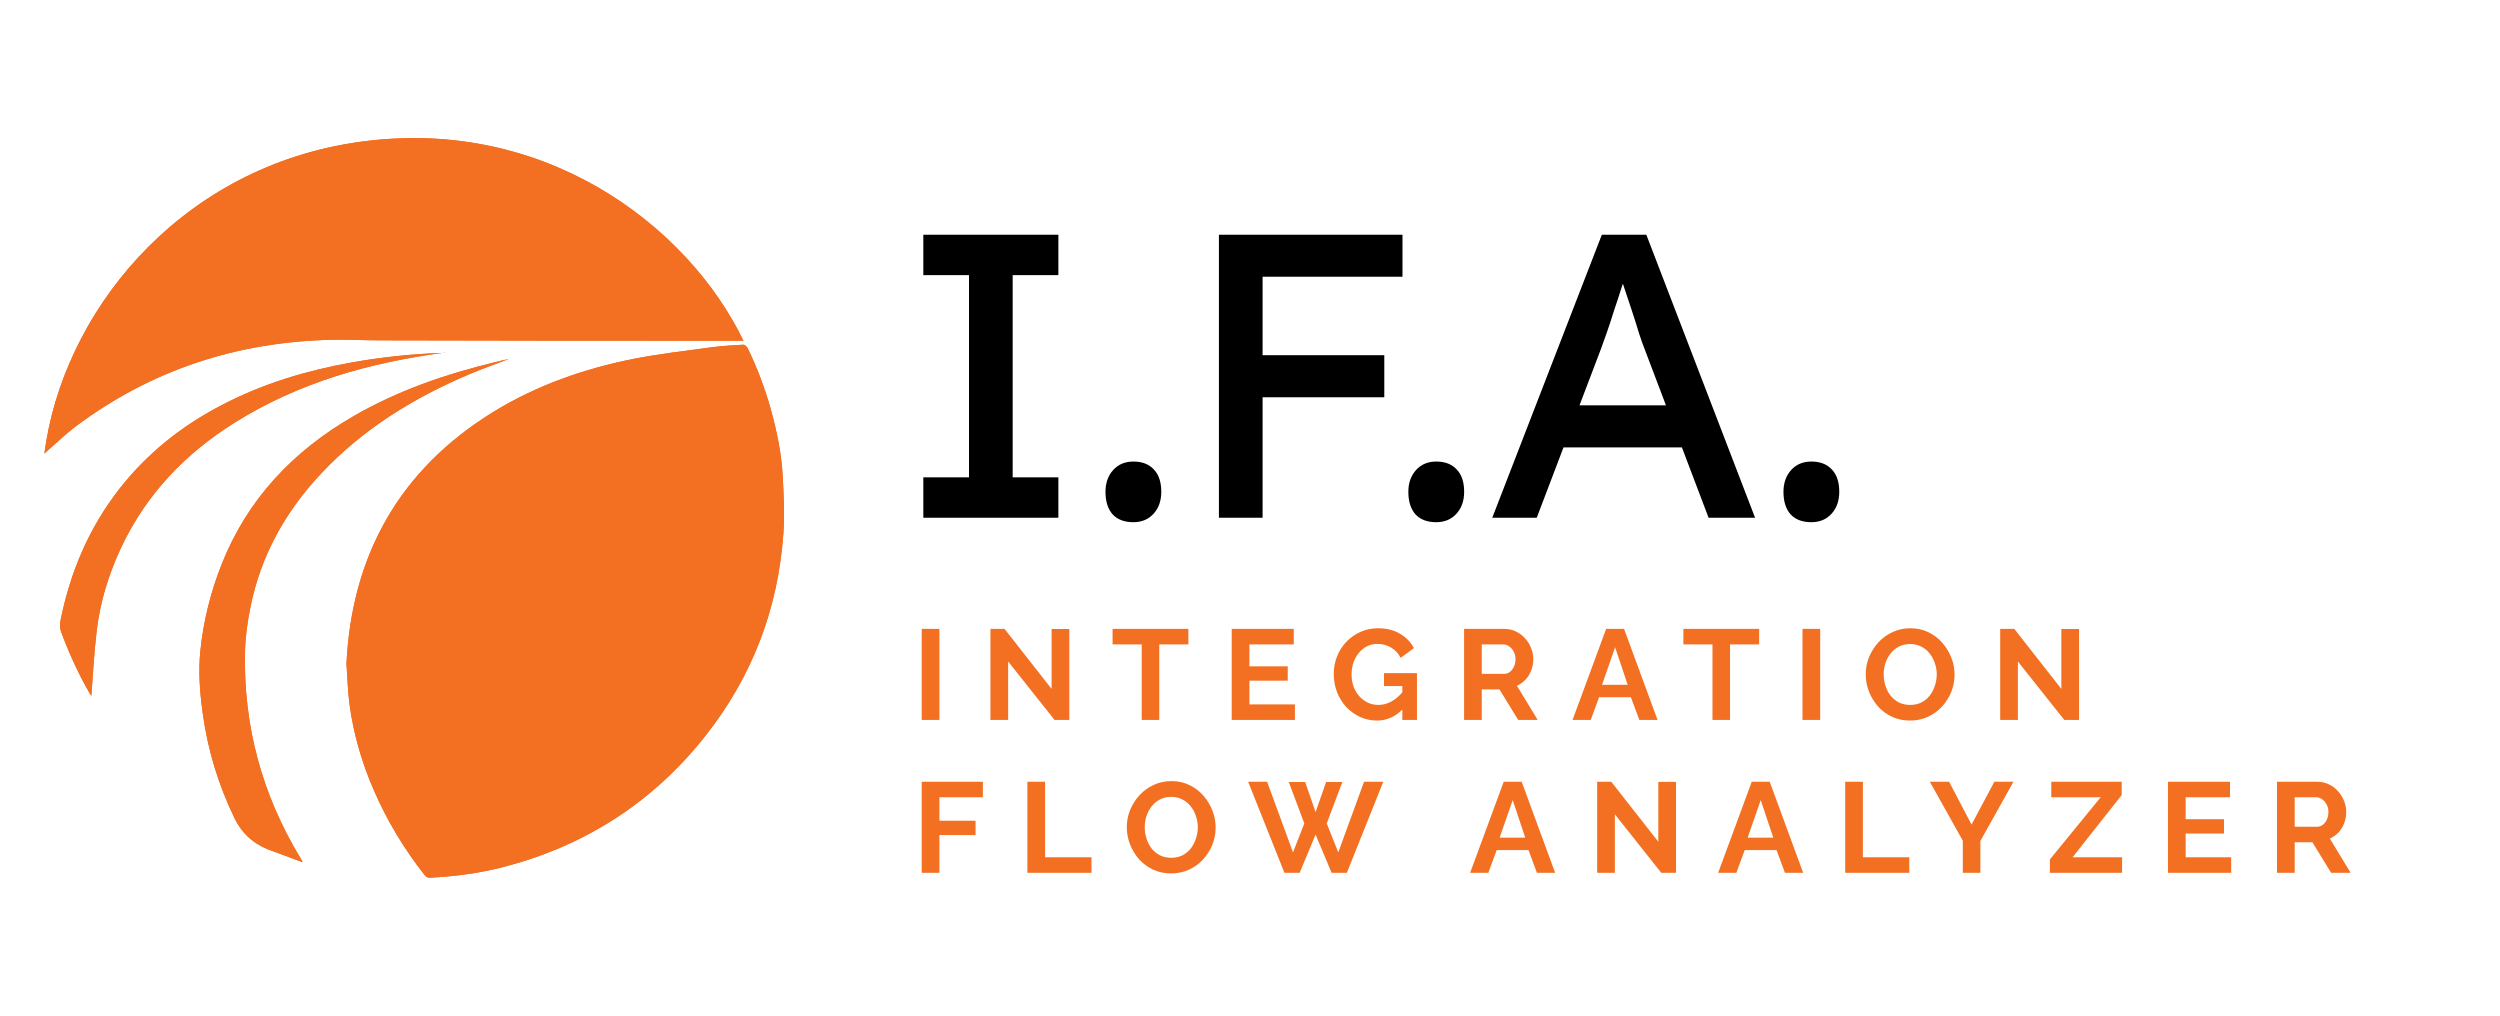
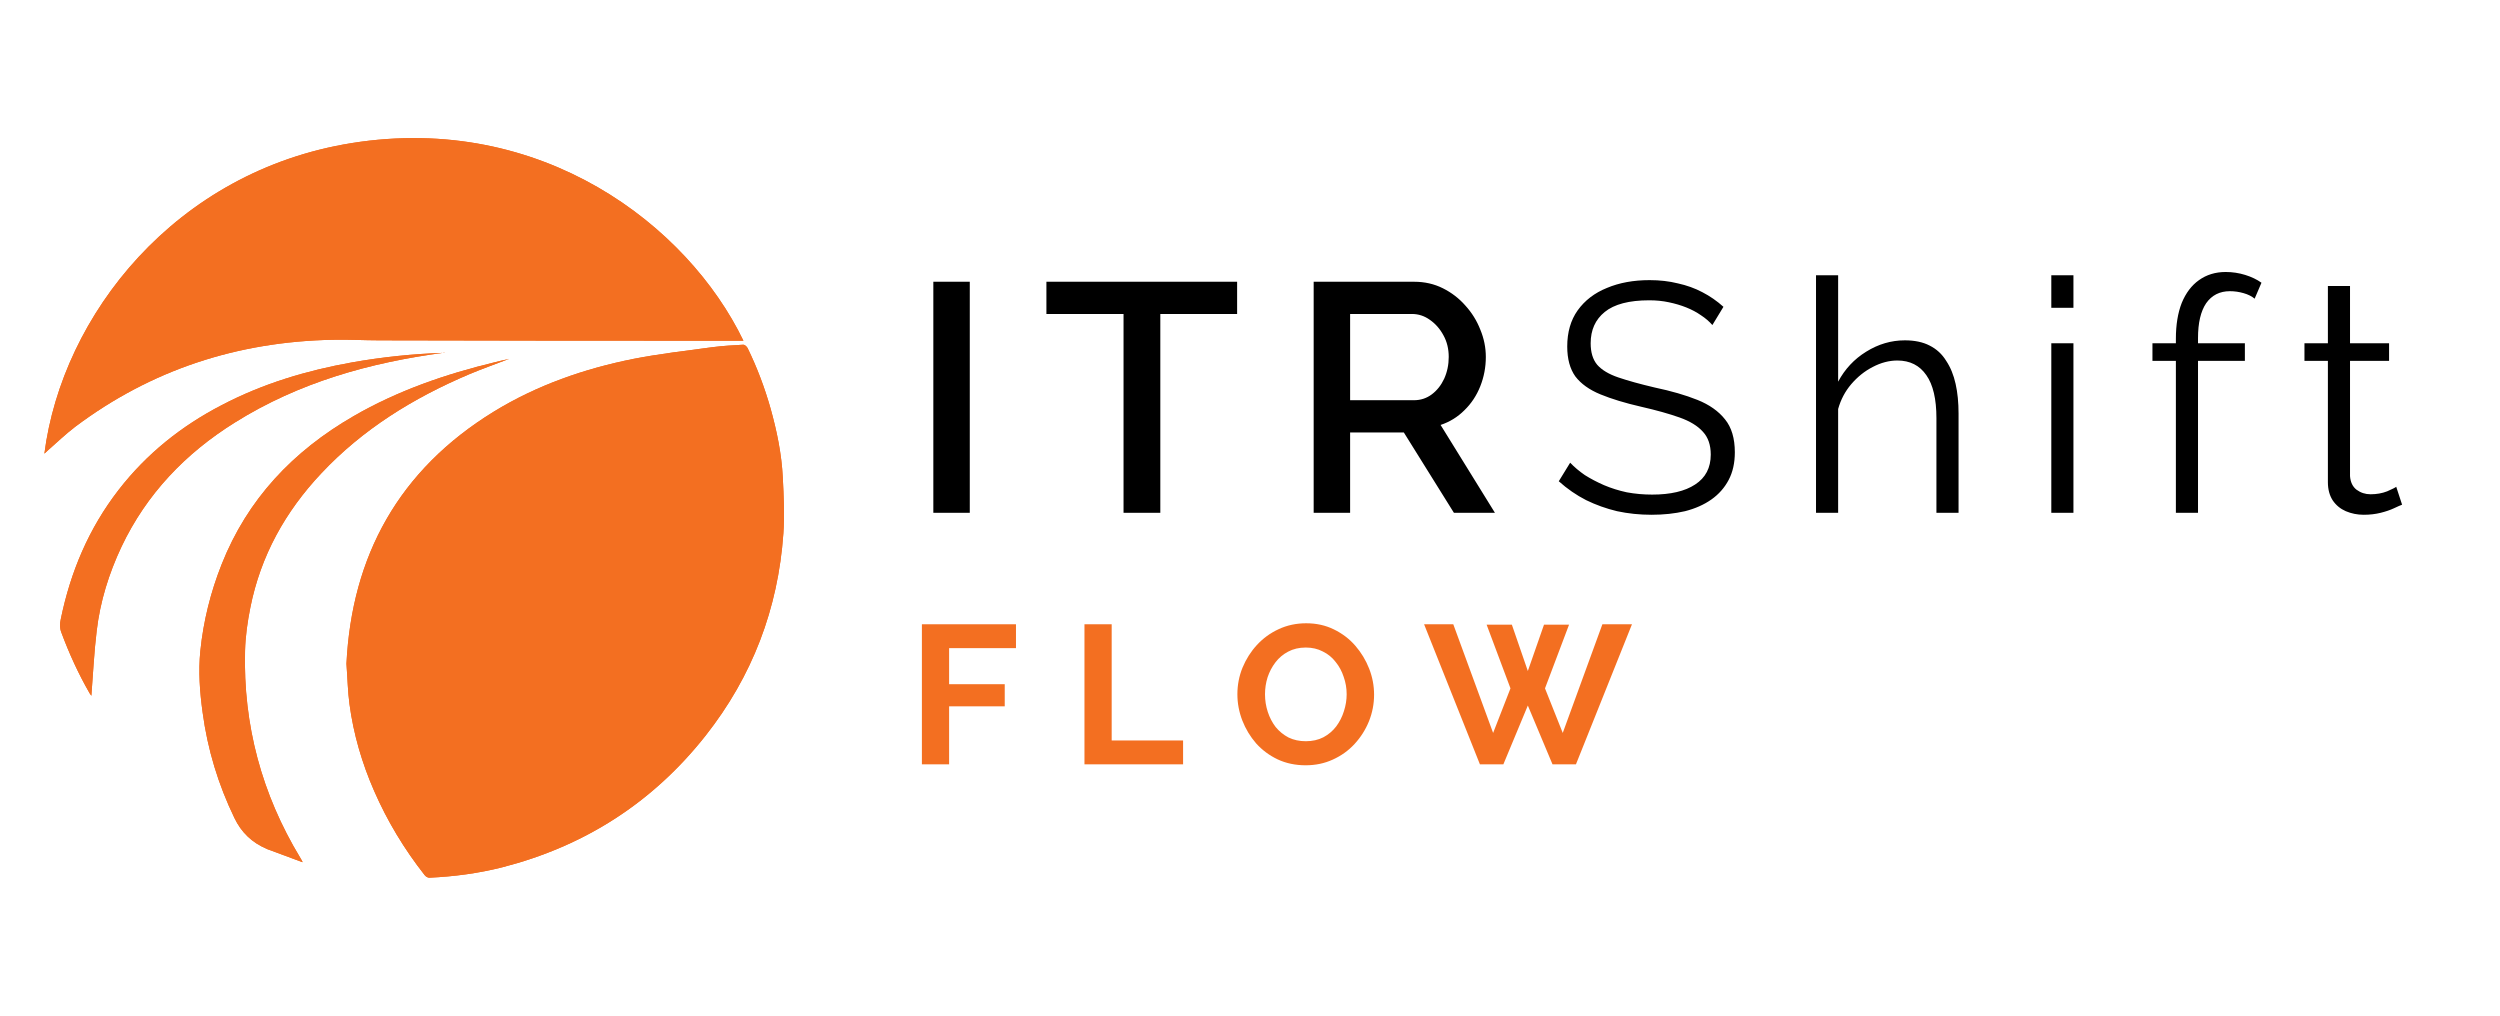
<svg xmlns="http://www.w3.org/2000/svg" width="507" height="206" viewBox="0 0 507 206" fill="none">
  <path d="M70.258 134.616C71.338 112.751 80.866 95.298 100.193 83.445C108.911 78.113 118.478 74.776 128.469 72.781C133.754 71.746 139.154 71.132 144.516 70.403C146.599 70.134 148.683 70.019 150.766 69.904C151.036 69.904 151.46 70.288 151.614 70.595C153.543 74.546 155.086 78.65 156.282 82.87C157.555 87.434 158.519 92.076 158.751 96.832C158.944 100.63 159.137 104.427 158.867 108.225C157.786 123.453 152.579 137.148 143.089 149.192C132.404 162.733 118.593 171.594 101.851 175.89C96.991 177.118 92.053 177.77 87.038 178C86.73 178 86.305 177.731 86.112 177.463C81.985 172.208 78.552 166.531 75.89 160.432C73.421 154.793 71.685 148.885 70.875 142.786C70.528 140.255 70.489 137.685 70.258 134.616Z" fill="#F36F21" />
  <path d="M9 91.999C12.626 63.843 35.617 34.729 71.339 29.014C109.76 22.876 139.464 45.661 150.766 69.099C150.303 69.099 149.956 69.099 149.57 69.099C125.383 69.099 101.158 69.099 76.971 69.022C73.807 69.022 70.606 68.83 67.442 68.907C48.193 69.29 30.68 74.968 15.249 86.552C13.282 88.048 11.507 89.774 9.617 91.424C9.424 91.577 9.231 91.769 9 91.999Z" fill="#F36F21" />
  <path d="M61.347 174.855C58.878 173.934 56.718 173.128 54.519 172.323C54.365 172.284 54.21 172.208 54.056 172.131C51.099 170.878 48.925 168.794 47.537 165.878C44.258 159.089 42.098 151.993 41.095 144.512C40.516 140.331 40.207 136.15 40.632 131.969C41.249 125.947 42.715 120.078 44.952 114.439C50.199 101.205 59.418 91.501 71.685 84.404C80.635 79.226 90.317 75.888 100.308 73.472C101.196 73.242 102.083 73.05 103.24 72.781C100.347 73.894 97.724 74.814 95.178 75.888C83.875 80.683 73.576 87.013 65.127 96.027C57.837 103.775 52.86 112.751 50.777 123.185C50.199 126.062 49.774 129.015 49.697 131.969C49.311 147.044 53.092 161.084 60.923 174.011C61.038 174.164 61.115 174.356 61.347 174.778V174.855Z" fill="#F36F21" />
  <path d="M90.125 71.515C75.042 73.51 60.653 77.537 47.653 85.67C37.624 91.922 29.715 100.169 24.623 110.91C22.078 116.319 20.303 121.996 19.609 127.941C19.069 132.353 18.876 136.802 18.529 141.099C18.529 141.099 18.336 140.83 18.181 140.6C15.905 136.649 14.015 132.506 12.434 128.248C12.086 127.328 12.125 126.484 12.318 125.601C14.285 116.012 17.988 107.189 24.045 99.364C29.715 92.037 36.775 86.398 44.992 82.141C53.285 77.806 62.119 75.159 71.3 73.51C77.55 72.397 83.837 71.745 90.164 71.553L90.125 71.515Z" fill="#F36F21" />
  <path d="M70.258 134.616C71.338 112.751 80.866 95.298 100.193 83.445C108.911 78.113 118.478 74.776 128.469 72.781C133.754 71.746 139.154 71.132 144.516 70.403C146.599 70.134 148.683 70.019 150.766 69.904C151.036 69.904 151.46 70.288 151.614 70.595C153.543 74.546 155.086 78.65 156.282 82.87C157.555 87.434 158.519 92.076 158.751 96.832C158.944 100.63 159.137 104.427 158.867 108.225C157.786 123.453 152.579 137.148 143.089 149.192C132.404 162.733 118.593 171.594 101.851 175.89C96.991 177.118 92.053 177.77 87.038 178C86.73 178 86.305 177.731 86.112 177.463C81.985 172.208 78.552 166.531 75.89 160.432C73.421 154.793 71.685 148.885 70.875 142.786C70.528 140.255 70.489 137.685 70.258 134.616Z" fill="#F36F21" />
  <path d="M9 91.999C12.626 63.843 35.617 34.729 71.339 29.014C109.76 22.876 139.464 45.661 150.766 69.099C150.303 69.099 149.956 69.099 149.57 69.099C125.383 69.099 101.158 69.099 76.971 69.022C73.807 69.022 70.606 68.83 67.442 68.907C48.193 69.29 30.68 74.968 15.249 86.552C13.282 88.048 11.507 89.774 9.617 91.424C9.424 91.577 9.231 91.769 9 91.999Z" fill="#F36F21" />
  <path d="M61.347 174.855C58.878 173.934 56.718 173.128 54.519 172.323C54.365 172.284 54.21 172.208 54.056 172.131C51.099 170.878 48.925 168.794 47.537 165.878C44.258 159.089 42.098 151.993 41.095 144.512C40.516 140.331 40.207 136.15 40.632 131.969C41.249 125.947 42.715 120.078 44.952 114.439C50.199 101.205 59.418 91.501 71.685 84.404C80.635 79.226 90.317 75.888 100.308 73.472C101.196 73.242 102.083 73.05 103.24 72.781C100.347 73.894 97.724 74.814 95.178 75.888C83.875 80.683 73.576 87.013 65.127 96.027C57.837 103.775 52.86 112.751 50.777 123.185C50.199 126.062 49.774 129.015 49.697 131.969C49.311 147.044 53.092 161.084 60.923 174.011C61.038 174.164 61.115 174.356 61.347 174.778V174.855Z" fill="#F36F21" />
  <path d="M90.125 71.515C75.042 73.51 60.653 77.537 47.653 85.67C37.624 91.922 29.715 100.169 24.623 110.91C22.078 116.319 20.303 121.996 19.609 127.941C19.069 132.353 18.876 136.802 18.529 141.099C18.529 141.099 18.336 140.83 18.181 140.6C15.905 136.649 14.015 132.506 12.434 128.248C12.086 127.328 12.125 126.484 12.318 125.601C14.285 116.012 17.988 107.189 24.045 99.364C29.715 92.037 36.775 86.398 44.992 82.141C53.285 77.806 62.119 75.159 71.3 73.51C77.55 72.397 83.837 71.745 90.164 71.553L90.125 71.515Z" fill="#F36F21" />
-   <path d="M187.249 105V96.8H196.515V55.8H187.249V47.6H214.637V55.8H205.371V96.8H214.637V105H187.249ZM229.851 105.902C228.047 105.902 226.653 105.383 225.669 104.344C224.685 103.251 224.193 101.72 224.193 99.752C224.193 97.948 224.712 96.472 225.751 95.324C226.79 94.176 228.156 93.602 229.851 93.602C231.655 93.602 233.049 94.149 234.033 95.242C235.017 96.281 235.509 97.784 235.509 99.752C235.509 101.556 234.99 103.032 233.951 104.18C232.912 105.328 231.546 105.902 229.851 105.902ZM247.197 105V47.6H256.053V105H247.197ZM251.133 80.564V72.036H280.735V80.564H251.133ZM251.133 56.128V47.6H284.425V56.128H251.133ZM291.271 105.902C289.467 105.902 288.073 105.383 287.089 104.344C286.105 103.251 285.613 101.72 285.613 99.752C285.613 97.948 286.132 96.472 287.171 95.324C288.21 94.176 289.576 93.602 291.271 93.602C293.075 93.602 294.469 94.149 295.453 95.242C296.437 96.281 296.929 97.784 296.929 99.752C296.929 101.556 296.41 103.032 295.371 104.18C294.332 105.328 292.966 105.902 291.271 105.902ZM302.631 105L324.853 47.6H333.873L355.931 105H346.501L333.381 70.396C333.217 70.013 332.889 69.084 332.397 67.608C331.96 66.132 331.44 64.492 330.839 62.688C330.238 60.884 329.691 59.244 329.199 57.768C328.707 56.237 328.379 55.253 328.215 54.816L330.101 54.734C329.773 55.663 329.363 56.839 328.871 58.26C328.434 59.681 327.942 61.185 327.395 62.77C326.903 64.355 326.411 65.859 325.919 67.28C325.427 68.647 325.017 69.795 324.689 70.724L311.651 105H302.631ZM312.471 90.732L315.751 82.204H341.827L345.599 90.732H312.471ZM367.345 105.902C365.541 105.902 364.147 105.383 363.163 104.344C362.179 103.251 361.687 101.72 361.687 99.752C361.687 97.948 362.206 96.472 363.245 95.324C364.284 94.176 365.65 93.602 367.345 93.602C369.149 93.602 370.543 94.149 371.527 95.242C372.511 96.281 373.003 97.784 373.003 99.752C373.003 101.556 372.484 103.032 371.445 104.18C370.406 105.328 369.04 105.902 367.345 105.902Z" fill="black" />
-   <path d="M186.924 146V127.54H190.512V146H186.924ZM204.451 134.144V146H200.863V127.54H203.723L213.265 139.708V127.566H216.853V146H213.863L204.451 134.144ZM241 130.686H235.098V146H231.536V130.686H225.634V127.54H241V130.686ZM262.609 142.854V146H249.791V127.54H262.375V130.686H253.379V135.132H261.153V138.044H253.379V142.854H262.609ZM279.246 146.13C278.05 146.13 276.915 145.887 275.84 145.402C274.783 144.917 273.847 144.249 273.032 143.4C272.235 142.533 271.611 141.528 271.16 140.384C270.71 139.24 270.484 138.001 270.484 136.666C270.484 135.401 270.71 134.213 271.16 133.104C271.611 131.977 272.244 130.989 273.058 130.14C273.873 129.291 274.826 128.623 275.918 128.138C277.01 127.653 278.198 127.41 279.48 127.41C281.214 127.41 282.696 127.783 283.926 128.528C285.174 129.256 286.11 130.227 286.734 131.44L284.056 133.416C283.588 132.497 282.93 131.795 282.08 131.31C281.248 130.825 280.338 130.582 279.35 130.582C278.57 130.582 277.86 130.747 277.218 131.076C276.577 131.405 276.022 131.856 275.554 132.428C275.086 133 274.722 133.659 274.462 134.404C274.22 135.149 274.098 135.938 274.098 136.77C274.098 137.654 274.228 138.469 274.488 139.214C274.766 139.959 275.147 140.609 275.632 141.164C276.135 141.719 276.716 142.161 277.374 142.49C278.033 142.802 278.761 142.958 279.558 142.958C280.494 142.958 281.387 142.715 282.236 142.23C283.103 141.745 283.909 141.034 284.654 140.098V143.634C283.112 145.298 281.309 146.13 279.246 146.13ZM284.394 139.136H280.676V136.51H287.358V146H284.394V139.136ZM296.916 146V127.54H305.08C305.93 127.54 306.71 127.713 307.42 128.06C308.148 128.407 308.772 128.875 309.292 129.464C309.83 130.053 310.237 130.712 310.514 131.44C310.809 132.168 310.956 132.913 310.956 133.676C310.956 134.456 310.818 135.21 310.54 135.938C310.28 136.649 309.899 137.273 309.396 137.81C308.894 138.347 308.304 138.763 307.628 139.058L311.84 146H307.888L304.092 139.812H300.504V146H296.916ZM300.504 136.666H305.002C305.453 136.666 305.852 136.536 306.198 136.276C306.545 135.999 306.822 135.635 307.03 135.184C307.238 134.733 307.342 134.231 307.342 133.676C307.342 133.087 307.221 132.575 306.978 132.142C306.736 131.691 306.424 131.336 306.042 131.076C305.678 130.816 305.28 130.686 304.846 130.686H300.504V136.666ZM325.725 127.54H329.365L336.151 146H332.459L330.743 141.398H324.295L322.605 146H318.913L325.725 127.54ZM330.093 138.876L327.545 131.258L324.893 138.876H330.093ZM356.755 130.686H350.853V146H347.291V130.686H341.389V127.54H356.755V130.686ZM365.547 146V127.54H369.135V146H365.547ZM387.365 146.13C386.013 146.13 384.782 145.87 383.673 145.35C382.581 144.83 381.636 144.128 380.839 143.244C380.059 142.343 379.452 141.337 379.019 140.228C378.585 139.101 378.369 137.949 378.369 136.77C378.369 135.539 378.594 134.369 379.045 133.26C379.513 132.133 380.145 131.137 380.943 130.27C381.757 129.386 382.711 128.693 383.803 128.19C384.912 127.67 386.125 127.41 387.443 127.41C388.777 127.41 389.991 127.679 391.083 128.216C392.192 128.753 393.137 129.473 393.917 130.374C394.697 131.275 395.303 132.281 395.737 133.39C396.17 134.499 396.387 135.643 396.387 136.822C396.387 138.035 396.161 139.205 395.711 140.332C395.26 141.441 394.627 142.438 393.812 143.322C393.015 144.189 392.062 144.873 390.953 145.376C389.861 145.879 388.665 146.13 387.365 146.13ZM382.009 136.77C382.009 137.567 382.13 138.339 382.373 139.084C382.615 139.829 382.962 140.497 383.413 141.086C383.881 141.658 384.444 142.117 385.103 142.464C385.779 142.793 386.541 142.958 387.391 142.958C388.257 142.958 389.029 142.785 389.705 142.438C390.381 142.074 390.944 141.597 391.395 141.008C391.845 140.401 392.183 139.734 392.409 139.006C392.651 138.261 392.773 137.515 392.773 136.77C392.773 135.973 392.643 135.21 392.383 134.482C392.14 133.737 391.785 133.078 391.317 132.506C390.866 131.917 390.303 131.457 389.627 131.128C388.968 130.781 388.223 130.608 387.391 130.608C386.507 130.608 385.727 130.79 385.051 131.154C384.392 131.501 383.837 131.969 383.387 132.558C382.936 133.147 382.589 133.806 382.347 134.534C382.121 135.262 382.009 136.007 382.009 136.77ZM409.227 134.144V146H405.639V127.54H408.499L418.041 139.708V127.566H421.629V146H418.639L409.227 134.144ZM186.924 177V158.54H199.326V161.686H190.512V166.444H197.844V169.356H190.512V177H186.924ZM208.354 177V158.54H211.942V173.854H221.354V177H208.354ZM237.509 177.13C236.157 177.13 234.926 176.87 233.817 176.35C232.725 175.83 231.78 175.128 230.983 174.244C230.203 173.343 229.596 172.337 229.163 171.228C228.73 170.101 228.513 168.949 228.513 167.77C228.513 166.539 228.738 165.369 229.189 164.26C229.657 163.133 230.29 162.137 231.087 161.27C231.902 160.386 232.855 159.693 233.947 159.19C235.056 158.67 236.27 158.41 237.587 158.41C238.922 158.41 240.135 158.679 241.227 159.216C242.336 159.753 243.281 160.473 244.061 161.374C244.841 162.275 245.448 163.281 245.881 164.39C246.314 165.499 246.531 166.643 246.531 167.822C246.531 169.035 246.306 170.205 245.855 171.332C245.404 172.441 244.772 173.438 243.957 174.322C243.16 175.189 242.206 175.873 241.097 176.376C240.005 176.879 238.809 177.13 237.509 177.13ZM232.153 167.77C232.153 168.567 232.274 169.339 232.517 170.084C232.76 170.829 233.106 171.497 233.557 172.086C234.025 172.658 234.588 173.117 235.247 173.464C235.923 173.793 236.686 173.958 237.535 173.958C238.402 173.958 239.173 173.785 239.849 173.438C240.525 173.074 241.088 172.597 241.539 172.008C241.99 171.401 242.328 170.734 242.553 170.006C242.796 169.261 242.917 168.515 242.917 167.77C242.917 166.973 242.787 166.21 242.527 165.482C242.284 164.737 241.929 164.078 241.461 163.506C241.01 162.917 240.447 162.457 239.771 162.128C239.112 161.781 238.367 161.608 237.535 161.608C236.651 161.608 235.871 161.79 235.195 162.154C234.536 162.501 233.982 162.969 233.531 163.558C233.08 164.147 232.734 164.806 232.491 165.534C232.266 166.262 232.153 167.007 232.153 167.77ZM261.365 158.592H264.693L266.799 164.702L268.931 158.592H272.233L269.061 166.99L271.401 172.866L276.627 158.54H280.527L273.143 177H270.049L266.799 169.252L263.575 177H260.481L253.123 158.54H256.971L262.223 172.866L264.511 166.99L261.365 158.592ZM304.956 158.54H308.596L315.382 177H311.69L309.974 172.398H303.526L301.836 177H298.144L304.956 158.54ZM309.324 169.876L306.776 162.258L304.124 169.876H309.324ZM327.494 165.144V177H323.906V158.54H326.766L336.308 170.708V158.566H339.896V177H336.906L327.494 165.144ZM355.255 158.54H358.895L365.681 177H361.989L360.273 172.398H353.825L352.134 177H348.443L355.255 158.54ZM359.623 169.876L357.075 162.258L354.423 169.876H359.623ZM374.205 177V158.54H377.793V173.854H387.205V177H374.205ZM395.277 158.54L399.827 167.224L404.455 158.54H408.329L401.621 170.552V177H398.059V170.5L391.377 158.54H395.277ZM415.718 174.296L426.014 161.686H416.004V158.54H430.278V161.244L420.32 173.854H430.356V177H415.718V174.296ZM452.48 173.854V177H439.662V158.54H452.246V161.686H443.25V166.132H451.024V169.044H443.25V173.854H452.48ZM461.778 177V158.54H469.942C470.791 158.54 471.571 158.713 472.282 159.06C473.01 159.407 473.634 159.875 474.154 160.464C474.691 161.053 475.098 161.712 475.376 162.44C475.67 163.168 475.818 163.913 475.818 164.676C475.818 165.456 475.679 166.21 475.402 166.938C475.142 167.649 474.76 168.273 474.258 168.81C473.755 169.347 473.166 169.763 472.49 170.058L476.702 177H472.75L468.954 170.812H465.366V177H461.778ZM465.366 167.666H469.864C470.314 167.666 470.713 167.536 471.06 167.276C471.406 166.999 471.684 166.635 471.892 166.184C472.1 165.733 472.204 165.231 472.204 164.676C472.204 164.087 472.082 163.575 471.84 163.142C471.597 162.691 471.285 162.336 470.904 162.076C470.54 161.816 470.141 161.686 469.708 161.686H465.366V167.666Z" fill="#F36F21" />
+   <path d="M189.28 104V57.14H196.672V104H189.28ZM250.888 63.674H235.312V104H227.854V63.674H212.212V57.14H250.888V63.674ZM266.412 104V57.14H286.806C288.918 57.14 290.854 57.58 292.614 58.46C294.374 59.34 295.892 60.506 297.168 61.958C298.488 63.41 299.5 65.038 300.204 66.842C300.952 68.646 301.326 70.494 301.326 72.386C301.326 74.454 300.952 76.434 300.204 78.326C299.456 80.218 298.378 81.846 296.97 83.21C295.606 84.574 294 85.564 292.152 86.18L303.174 104H294.858L284.694 87.698H273.804V104H266.412ZM273.804 81.164H286.74C288.104 81.164 289.314 80.768 290.37 79.976C291.426 79.184 292.262 78.128 292.878 76.808C293.494 75.444 293.802 73.97 293.802 72.386C293.802 70.758 293.45 69.306 292.746 68.03C292.042 66.71 291.118 65.654 289.974 64.862C288.874 64.07 287.664 63.674 286.344 63.674H273.804V81.164ZM347.271 65.918C346.611 65.17 345.841 64.51 344.961 63.938C344.081 63.322 343.091 62.794 341.991 62.354C340.891 61.914 339.703 61.562 338.427 61.298C337.195 61.034 335.875 60.902 334.467 60.902C330.375 60.902 327.361 61.694 325.425 63.278C323.533 64.818 322.587 66.93 322.587 69.614C322.587 71.462 323.027 72.914 323.907 73.97C324.831 75.026 326.261 75.884 328.197 76.544C330.133 77.204 332.597 77.886 335.589 78.59C338.933 79.294 341.815 80.13 344.235 81.098C346.655 82.066 348.525 83.386 349.845 85.058C351.165 86.686 351.825 88.908 351.825 91.724C351.825 93.88 351.407 95.75 350.571 97.334C349.735 98.918 348.569 100.238 347.073 101.294C345.577 102.35 343.795 103.142 341.727 103.67C339.659 104.154 337.393 104.396 334.929 104.396C332.509 104.396 330.177 104.154 327.933 103.67C325.733 103.142 323.643 102.394 321.663 101.426C319.683 100.414 317.835 99.138 316.119 97.598L318.429 93.836C319.265 94.716 320.255 95.552 321.399 96.344C322.587 97.092 323.885 97.774 325.293 98.39C326.745 99.006 328.285 99.49 329.913 99.842C331.585 100.15 333.301 100.304 335.061 100.304C338.801 100.304 341.705 99.622 343.773 98.258C345.885 96.894 346.941 94.87 346.941 92.186C346.941 90.25 346.413 88.71 345.357 87.566C344.301 86.378 342.717 85.41 340.605 84.662C338.493 83.914 335.897 83.188 332.817 82.484C329.561 81.736 326.811 80.9 324.567 79.976C322.323 79.052 320.629 77.842 319.485 76.346C318.385 74.806 317.835 72.782 317.835 70.274C317.835 67.37 318.539 64.928 319.947 62.948C321.399 60.924 323.379 59.406 325.887 58.394C328.395 57.338 331.277 56.81 334.533 56.81C336.601 56.81 338.515 57.03 340.275 57.47C342.079 57.866 343.729 58.46 345.225 59.252C346.765 60.044 348.195 61.034 349.515 62.222L347.271 65.918ZM397.195 104H392.707V84.794C392.707 80.922 392.025 78.018 390.661 76.082C389.297 74.102 387.339 73.112 384.787 73.112C383.115 73.112 381.443 73.552 379.771 74.432C378.143 75.268 376.691 76.434 375.415 77.93C374.183 79.382 373.303 81.054 372.775 82.946V104H368.287V55.82H372.775V77.402C374.139 74.85 376.031 72.826 378.451 71.33C380.915 69.79 383.533 69.02 386.305 69.02C388.285 69.02 389.957 69.372 391.321 70.076C392.729 70.78 393.851 71.814 394.687 73.178C395.567 74.498 396.205 76.06 396.601 77.864C396.997 79.624 397.195 81.626 397.195 83.87V104ZM416.005 104V69.614H420.493V104H416.005ZM416.005 62.42V55.82H420.493V62.42H416.005ZM441.269 104V73.178H436.517V69.614H441.269V68.69C441.269 65.874 441.665 63.454 442.457 61.43C443.293 59.406 444.459 57.866 445.955 56.81C447.495 55.71 449.299 55.16 451.367 55.16C452.731 55.16 454.051 55.358 455.327 55.754C456.603 56.15 457.703 56.678 458.627 57.338L457.241 60.572C456.669 60.088 455.921 59.714 454.997 59.45C454.073 59.186 453.149 59.054 452.225 59.054C450.157 59.054 448.551 59.868 447.407 61.496C446.307 63.124 445.757 65.478 445.757 68.558V69.614H455.261V73.178H445.757V104H441.269ZM487.144 102.35C486.792 102.482 486.242 102.724 485.494 103.076C484.746 103.428 483.844 103.736 482.788 104C481.732 104.264 480.588 104.396 479.356 104.396C478.08 104.396 476.87 104.154 475.726 103.67C474.626 103.186 473.746 102.46 473.086 101.492C472.426 100.48 472.096 99.248 472.096 97.796V73.178H467.344V69.614H472.096V57.998H476.584V69.614H484.504V73.178H476.584V96.542C476.672 97.774 477.112 98.698 477.904 99.314C478.74 99.93 479.686 100.238 480.742 100.238C481.974 100.238 483.096 100.04 484.108 99.644C485.12 99.204 485.736 98.896 485.956 98.72L487.144 102.35Z" fill="black" />
+   <path d="M186.96 155V126.6H206.04V131.44H192.48V138.76H203.76V143.24H192.48V155H186.96ZM219.929 155V126.6H225.449V150.16H239.929V155H219.929ZM264.783 155.2C262.703 155.2 260.81 154.8 259.103 154C257.423 153.2 255.97 152.12 254.743 150.76C253.543 149.373 252.61 147.827 251.943 146.12C251.276 144.387 250.943 142.613 250.943 140.8C250.943 138.907 251.29 137.107 251.983 135.4C252.703 133.667 253.676 132.133 254.903 130.8C256.156 129.44 257.623 128.373 259.303 127.6C261.01 126.8 262.876 126.4 264.903 126.4C266.956 126.4 268.823 126.813 270.503 127.64C272.21 128.467 273.663 129.573 274.863 130.96C276.063 132.347 276.996 133.893 277.663 135.6C278.33 137.307 278.663 139.067 278.663 140.88C278.663 142.747 278.316 144.547 277.623 146.28C276.93 147.987 275.956 149.52 274.703 150.88C273.476 152.213 272.01 153.267 270.303 154.04C268.623 154.813 266.783 155.2 264.783 155.2ZM256.543 140.8C256.543 142.027 256.73 143.213 257.103 144.36C257.476 145.507 258.01 146.533 258.703 147.44C259.423 148.32 260.29 149.027 261.303 149.56C262.343 150.067 263.516 150.32 264.823 150.32C266.156 150.32 267.343 150.053 268.383 149.52C269.423 148.96 270.29 148.227 270.983 147.32C271.676 146.387 272.196 145.36 272.543 144.24C272.916 143.093 273.103 141.947 273.103 140.8C273.103 139.573 272.903 138.4 272.503 137.28C272.13 136.133 271.583 135.12 270.863 134.24C270.17 133.333 269.303 132.627 268.263 132.12C267.25 131.587 266.103 131.32 264.823 131.32C263.463 131.32 262.263 131.6 261.223 132.16C260.21 132.693 259.356 133.413 258.663 134.32C257.97 135.227 257.436 136.24 257.063 137.36C256.716 138.48 256.543 139.627 256.543 140.8ZM301.485 126.68H306.605L309.845 136.08L313.125 126.68H318.205L313.325 139.6L316.925 148.64L324.965 126.6H330.965L319.605 155H314.845L309.845 143.08L304.885 155H300.125L288.805 126.6H294.725L302.805 148.64L306.325 139.6L301.485 126.68Z" fill="#F36F21" />
</svg>
